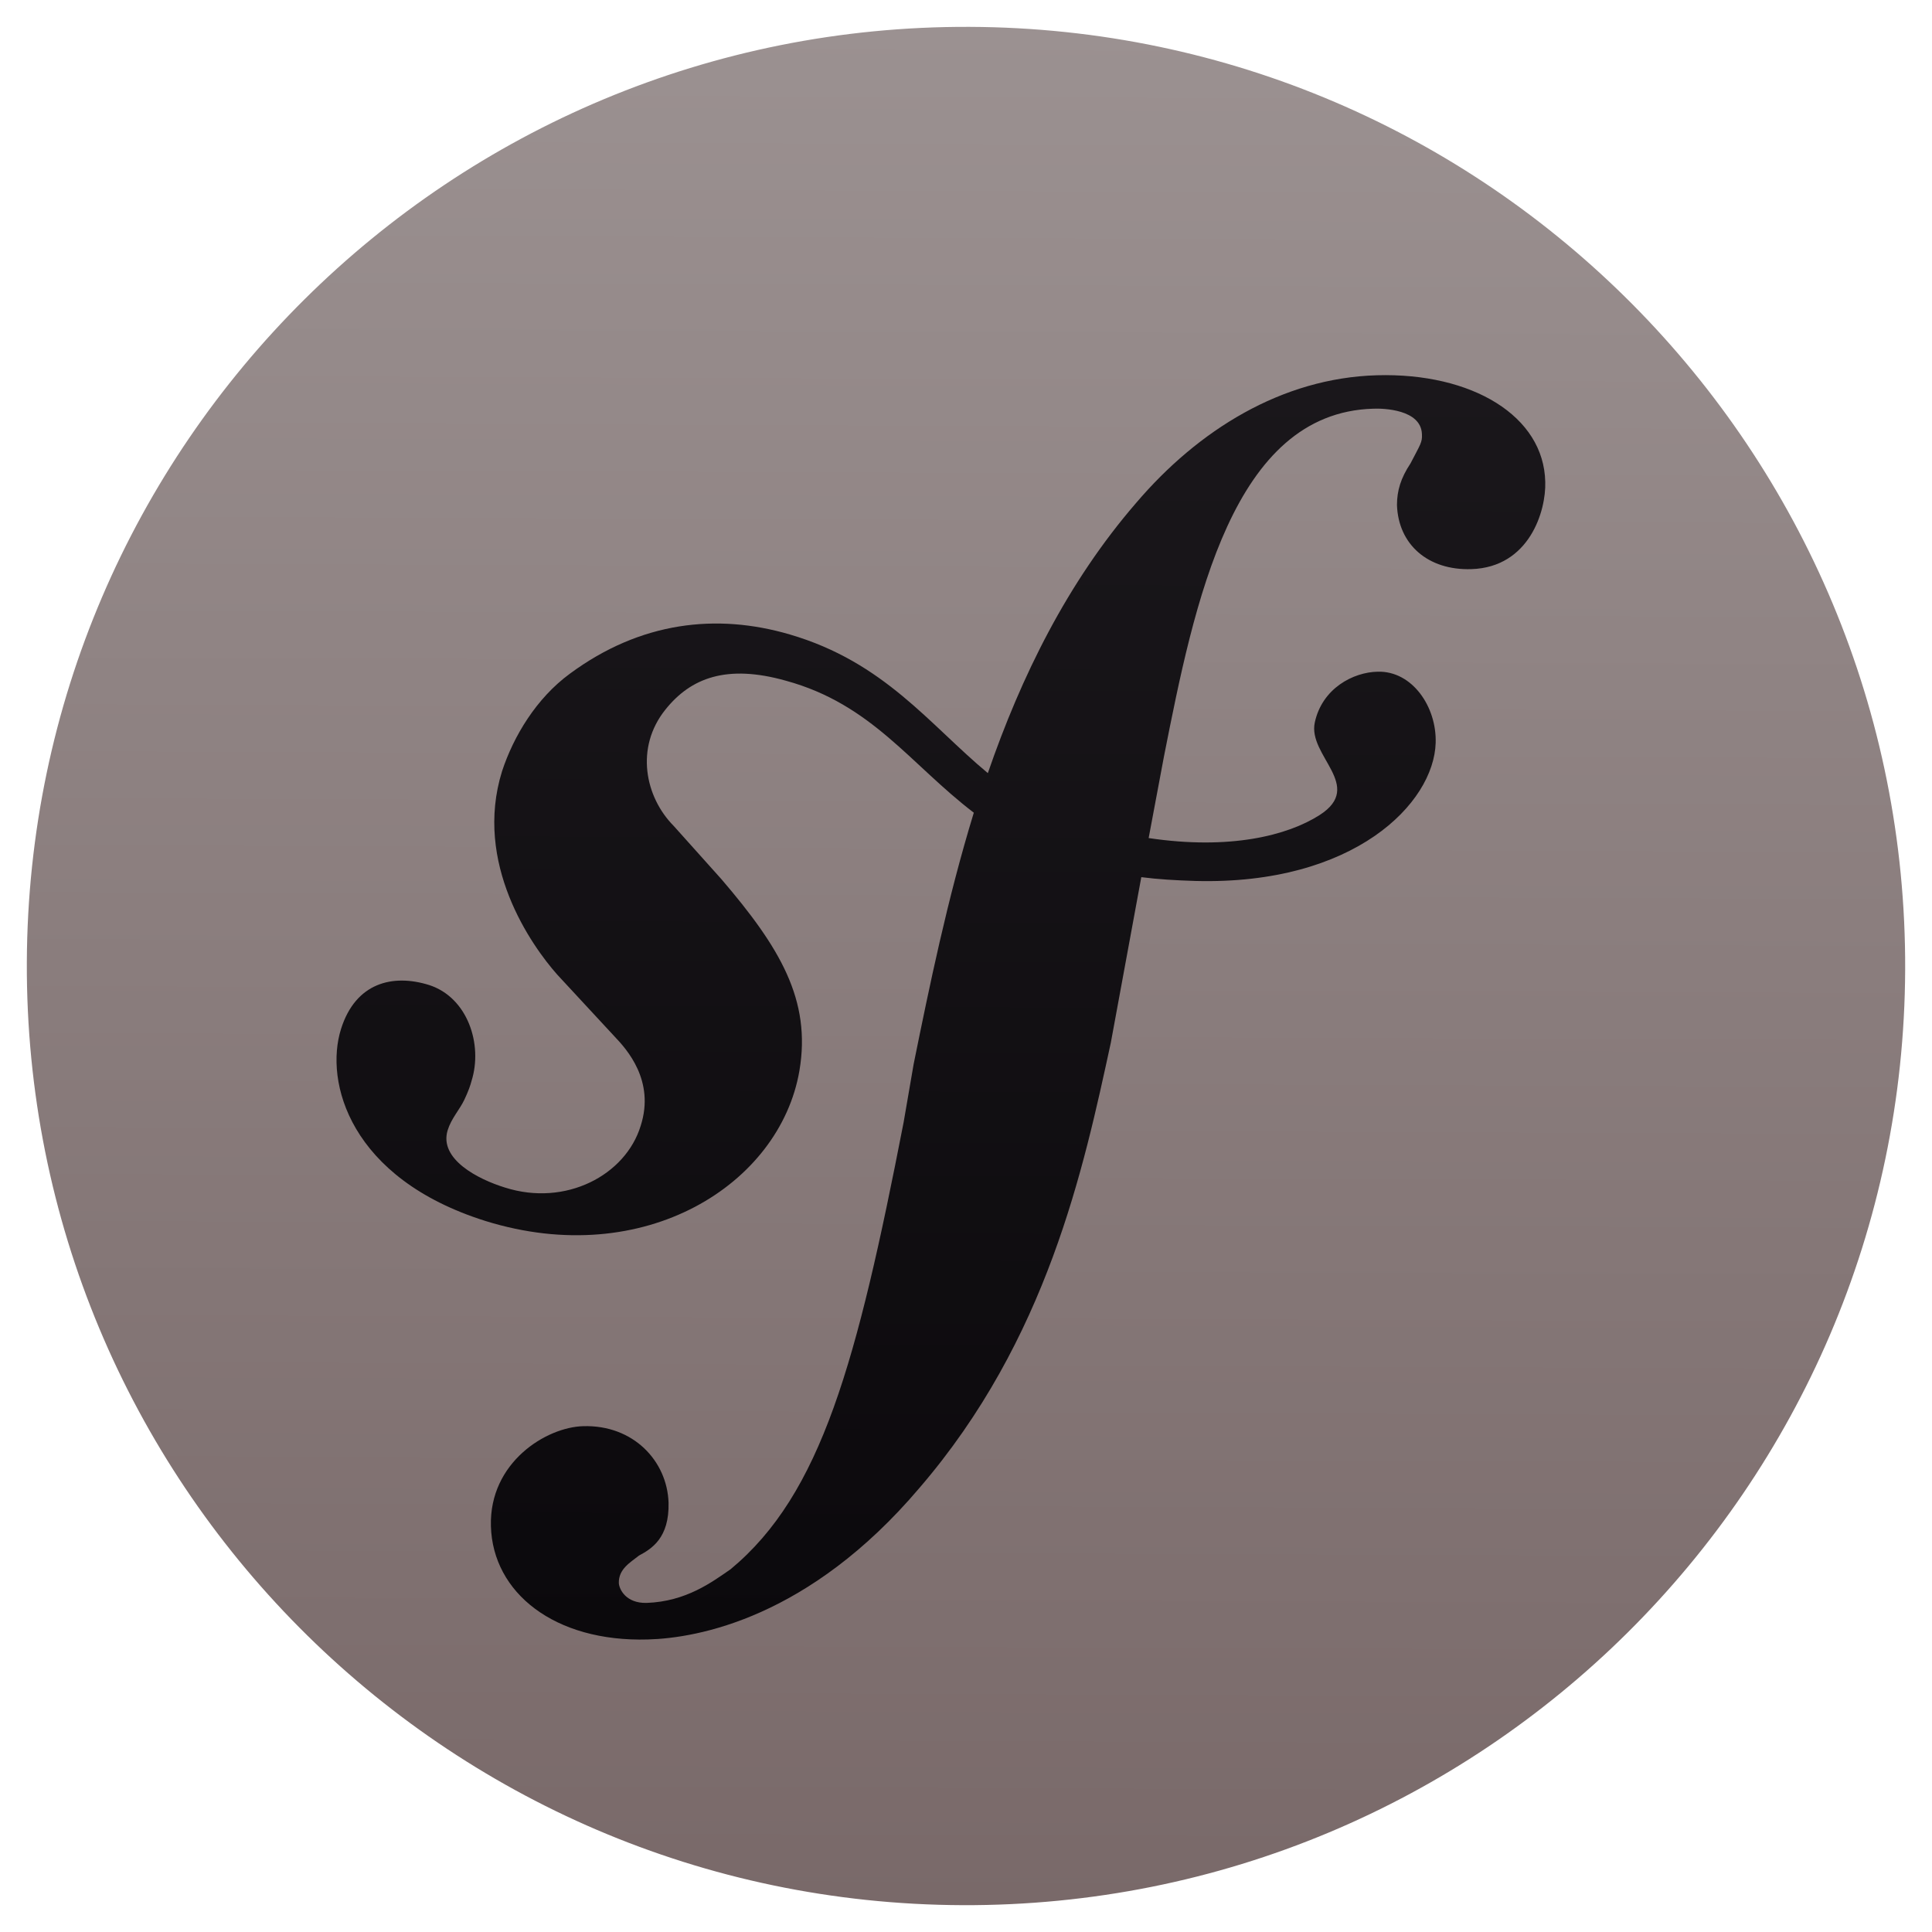
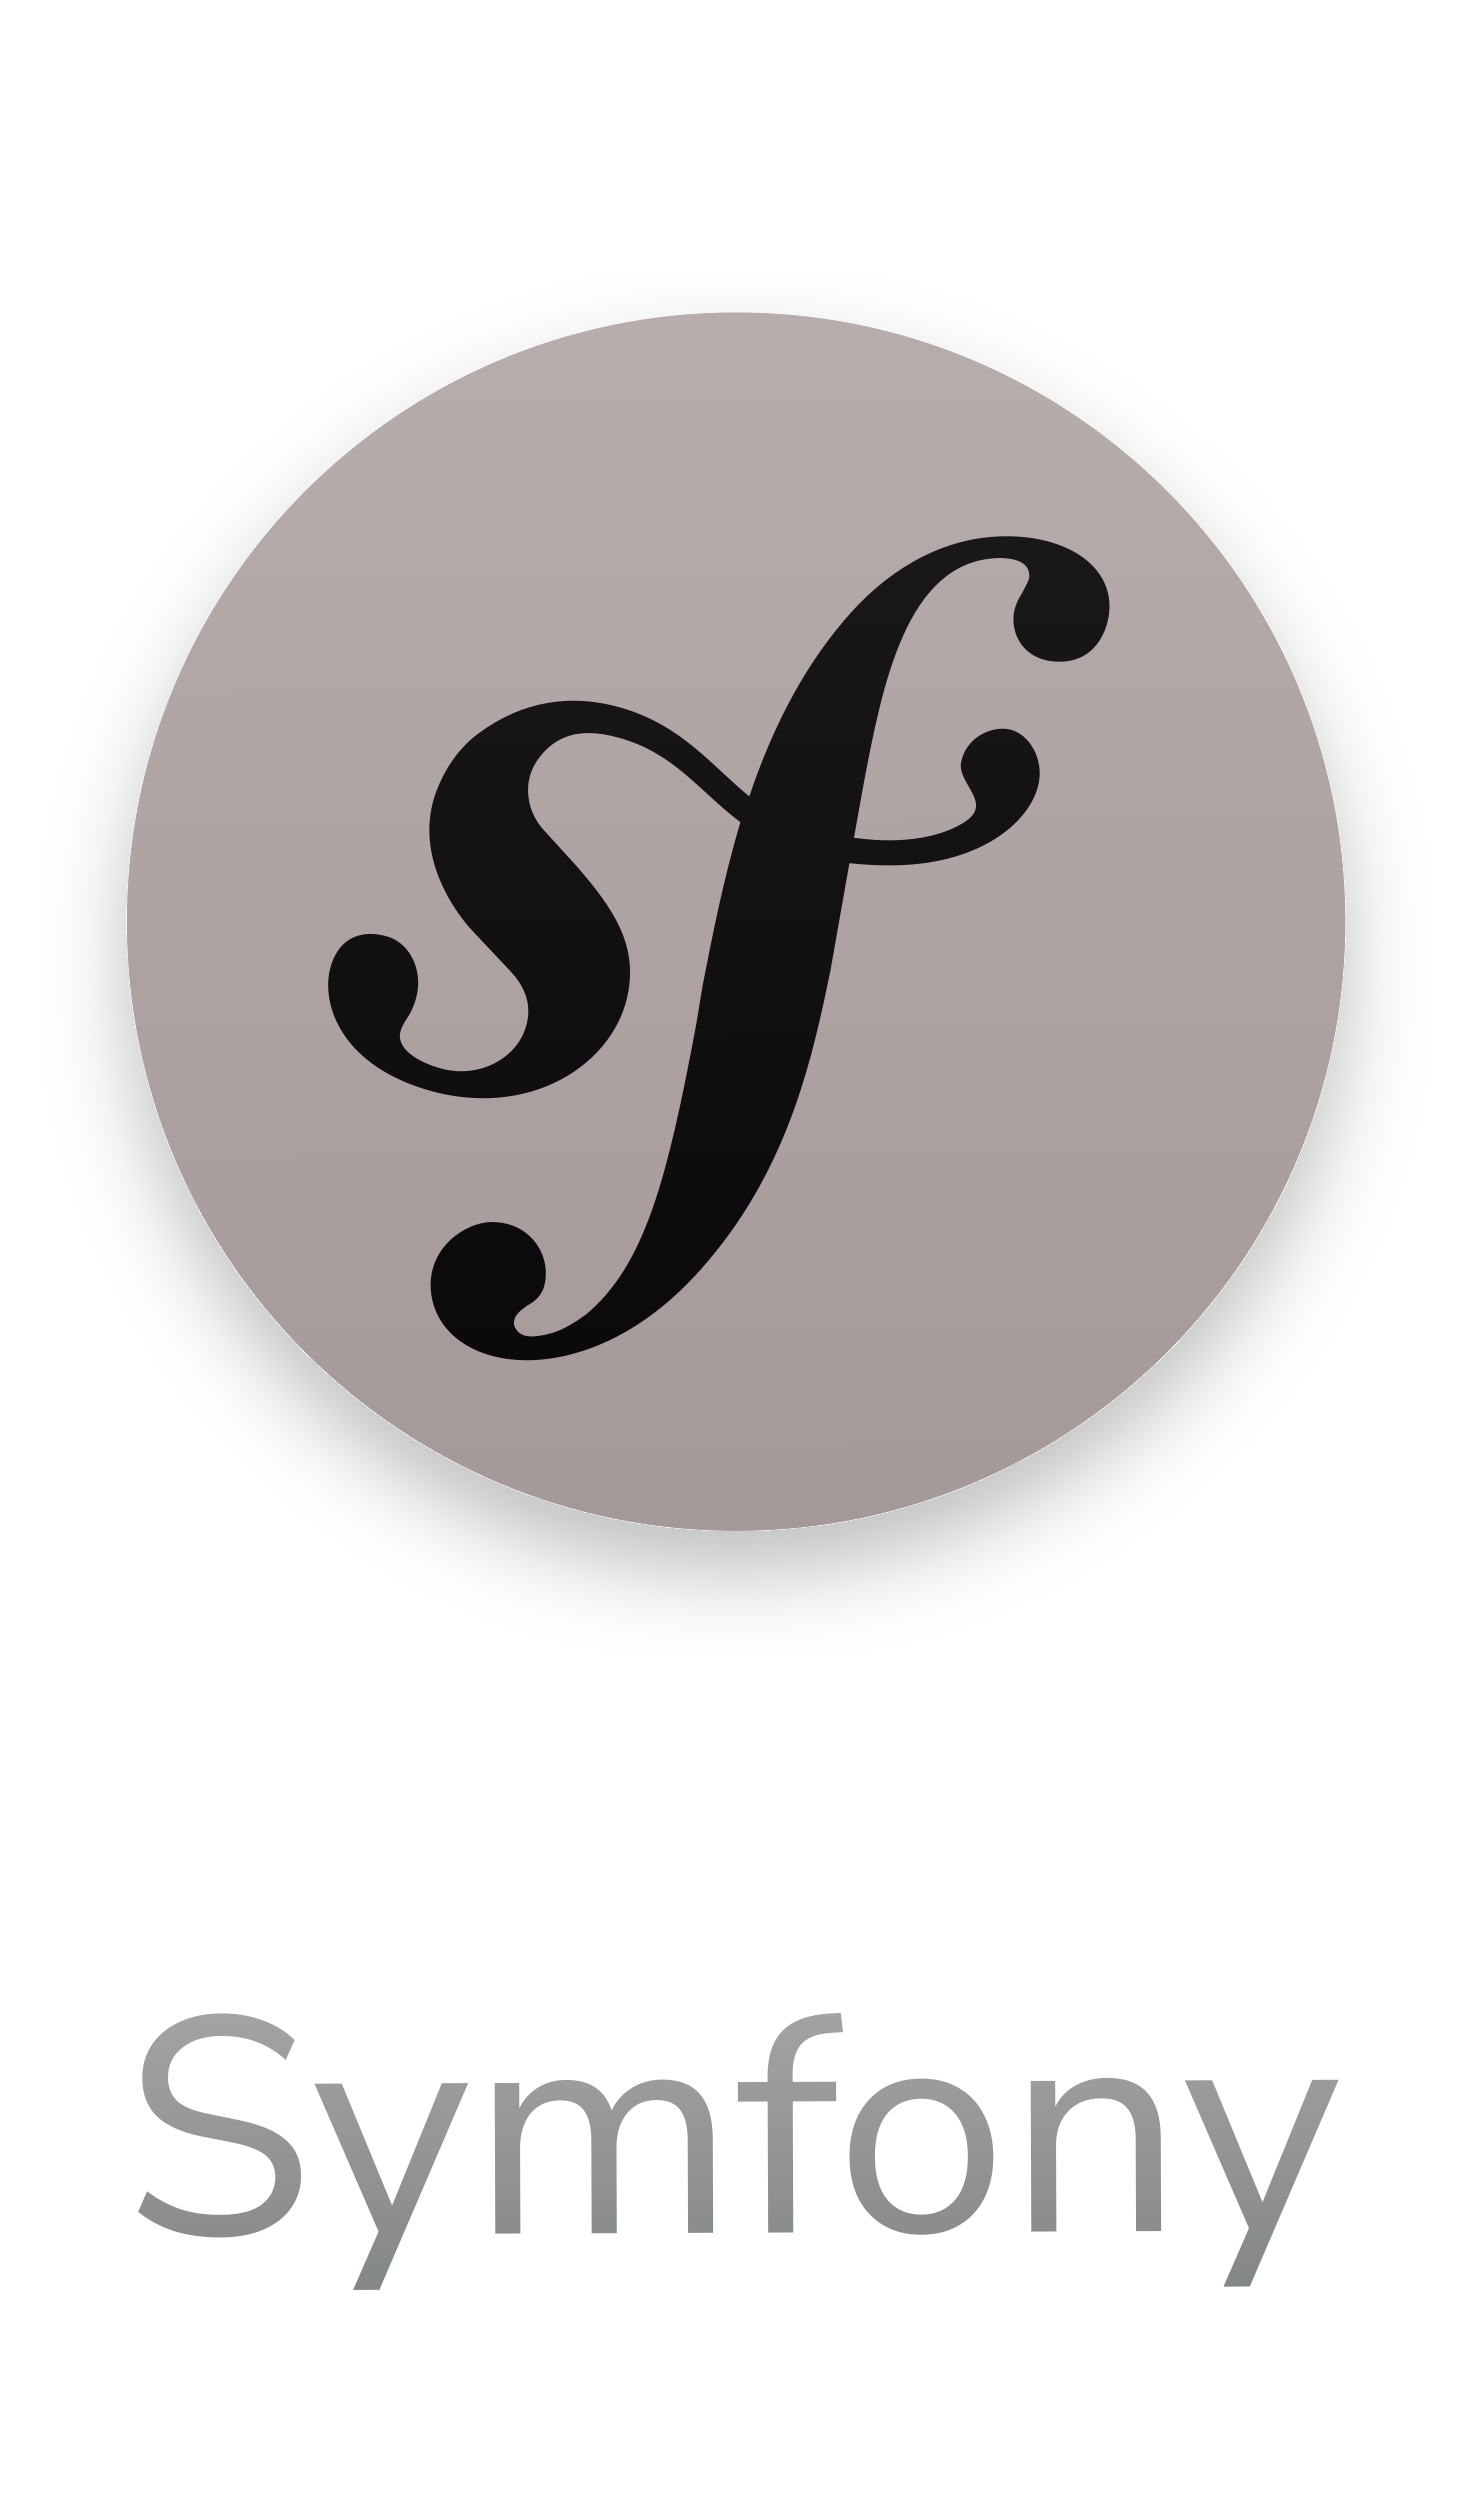
- <svg xmlns="http://www.w3.org/2000/svg" width="72" height="72" viewBox="0 0 72 72" fill="none">
-   <path d="M35.866 71C55.196 71.074 70.926 55.465 71 36.135C71.074 16.805 55.464 1.075 36.135 1.001C16.805 0.926 1.075 16.536 1 35.866C0.926 55.196 16.536 70.926 35.866 71Z" fill="url(#paint0_linear_1602_663)" />
-   <path d="M51.312 13.985C47.764 14.087 44.65 16.031 42.338 18.745C39.776 21.708 38.055 25.211 36.814 28.812C34.635 27.001 32.956 24.674 29.431 23.644C26.711 22.847 23.871 23.162 21.236 25.108C19.986 26.024 19.137 27.44 18.71 28.742C17.642 32.171 19.797 35.229 20.771 36.326L22.91 38.635C23.35 39.097 24.419 40.271 23.876 41.957C23.313 43.796 21.083 44.976 18.823 44.258C17.808 43.947 16.353 43.194 16.683 42.121C16.819 41.681 17.127 41.356 17.301 40.992C17.456 40.666 17.534 40.437 17.573 40.283C18 38.923 17.431 37.176 15.995 36.71C14.634 36.283 13.252 36.623 12.709 38.347C12.088 40.32 13.033 43.91 18.09 45.502C24.028 47.347 29.065 44.125 29.791 39.908C30.242 37.264 29.06 35.303 26.884 32.763L25.108 30.781C24.038 29.703 23.661 27.86 24.798 26.445C25.743 25.26 27.087 24.747 29.29 25.369C32.49 26.245 33.919 28.475 36.291 30.287C35.3 33.524 34.636 36.763 34.049 39.656L33.676 41.822C31.935 50.772 30.612 55.676 27.226 58.482C26.534 58.959 25.572 59.684 24.095 59.736C23.328 59.752 23.081 59.233 23.062 59.003C23.045 58.466 23.506 58.219 23.814 57.971C24.276 57.723 24.948 57.323 24.915 55.999C24.863 54.446 23.603 53.098 21.742 53.149C20.361 53.182 18.228 54.497 18.295 56.875C18.362 59.35 20.657 61.2 24.148 61.098C26.008 61.047 30.153 60.296 34.257 55.46C39.034 49.916 40.382 43.535 41.397 38.86L42.533 32.689C43.147 32.768 43.818 32.809 44.547 32.831C50.472 32.988 53.437 29.931 53.503 27.687C53.547 26.345 52.632 24.999 51.346 25.032C50.426 25.048 49.273 25.657 48.999 26.922C48.726 28.167 50.87 29.288 49.178 30.375C47.986 31.137 45.836 31.685 42.807 31.232L43.375 28.204C44.51 22.455 45.937 15.384 51.173 15.231C51.557 15.214 52.957 15.257 52.991 16.178C53.009 16.485 52.932 16.561 52.565 17.27C52.199 17.824 52.063 18.284 52.061 18.821C52.113 20.298 53.221 21.261 54.832 21.21C57 21.142 57.622 19.034 57.587 17.96C57.539 15.505 54.861 13.884 51.312 13.985Z" fill="url(#paint1_linear_1602_663)" />
+ <svg xmlns="http://www.w3.org/2000/svg" width="71" height="121" viewBox="0 0 71 121" fill="none">
+   <path d="M10.682 108.293C9.852 108.296 9.102 108.194 8.431 107.987C7.76 107.769 7.179 107.457 6.687 107.049L7.119 106.057C7.63 106.445 8.166 106.733 8.727 106.921C9.288 107.109 9.938 107.201 10.678 107.198C11.578 107.195 12.242 107.027 12.671 106.696C13.11 106.354 13.328 105.908 13.326 105.358C13.324 104.918 13.163 104.569 12.842 104.31C12.531 104.051 12.005 103.848 11.265 103.701L9.703 103.392C8.763 103.196 8.056 102.873 7.585 102.425C7.123 101.967 6.891 101.358 6.888 100.598C6.885 99.968 7.043 99.417 7.361 98.946C7.69 98.475 8.143 98.108 8.722 97.846C9.301 97.584 9.971 97.451 10.731 97.448C11.441 97.445 12.101 97.558 12.712 97.785C13.323 98.003 13.839 98.321 14.261 98.739L13.829 99.701C13.378 99.293 12.902 99 12.401 98.822C11.9 98.633 11.34 98.541 10.72 98.543C9.93 98.546 9.301 98.734 8.832 99.105C8.363 99.467 8.13 99.948 8.132 100.548C8.134 101.028 8.281 101.407 8.572 101.686C8.873 101.965 9.359 102.168 10.029 102.296L11.591 102.62C12.601 102.826 13.348 103.143 13.829 103.571C14.321 103.989 14.568 104.563 14.571 105.293C14.573 105.883 14.415 106.404 14.097 106.855C13.789 107.306 13.34 107.658 12.751 107.91C12.172 108.163 11.482 108.29 10.682 108.293ZM17.088 110.834L18.322 108.009L15.219 100.851L16.539 100.846L18.977 106.746L21.384 100.827L22.659 100.822L18.363 110.829L17.088 110.834ZM23.972 108.107L23.944 100.817L25.129 100.813L25.134 102.043C25.352 101.602 25.656 101.266 26.045 101.034C26.434 100.793 26.889 100.671 27.409 100.669C28.549 100.665 29.281 101.157 29.605 102.146C29.823 101.685 30.146 101.323 30.575 101.062C31.004 100.79 31.499 100.653 32.059 100.651C33.679 100.645 34.492 101.602 34.5 103.522L34.517 108.067L33.302 108.071L33.285 103.586C33.282 102.916 33.161 102.427 32.919 102.118C32.688 101.799 32.303 101.64 31.763 101.642C31.173 101.645 30.703 101.856 30.355 102.278C30.007 102.699 29.834 103.26 29.837 103.96L29.852 108.085L28.637 108.089L28.62 103.604C28.617 102.934 28.496 102.445 28.254 102.136C28.023 101.817 27.638 101.658 27.098 101.66C26.498 101.662 26.023 101.874 25.675 102.296C25.337 102.717 25.169 103.278 25.172 103.978L25.187 108.103L23.972 108.107ZM37.179 108.057L37.155 101.712L35.715 101.717L35.711 100.772L37.151 100.767L37.15 100.512C37.146 99.542 37.383 98.806 37.861 98.304C38.35 97.802 39.099 97.519 40.108 97.455L40.693 97.423L40.802 98.353L40.112 98.4C39.492 98.453 39.043 98.639 38.764 98.96C38.495 99.281 38.362 99.747 38.364 100.357L38.366 100.762L40.466 100.754L40.469 101.699L38.37 101.707L38.394 108.052L37.179 108.057ZM44.609 108.163C43.899 108.166 43.284 108.013 42.763 107.705C42.242 107.397 41.835 106.964 41.543 106.405C41.261 105.836 41.118 105.166 41.115 104.396C41.112 103.626 41.249 102.961 41.527 102.4C41.815 101.829 42.218 101.387 42.737 101.075C43.256 100.763 43.87 100.606 44.58 100.603C45.28 100.6 45.891 100.753 46.412 101.061C46.943 101.369 47.35 101.807 47.632 102.376C47.924 102.935 48.072 103.6 48.075 104.37C48.078 105.14 47.935 105.81 47.648 106.381C47.37 106.942 46.966 107.379 46.438 107.691C45.919 108.003 45.309 108.16 44.609 108.163ZM44.606 107.188C45.286 107.185 45.83 106.943 46.238 106.462C46.646 105.97 46.848 105.274 46.845 104.374C46.841 103.464 46.634 102.77 46.222 102.292C45.81 101.813 45.264 101.575 44.584 101.578C43.894 101.581 43.345 101.823 42.937 102.304C42.539 102.786 42.341 103.482 42.345 104.392C42.348 105.292 42.551 105.986 42.953 106.474C43.365 106.953 43.916 107.191 44.606 107.188ZM49.914 108.008L49.886 100.718L51.071 100.713L51.076 101.958C51.314 101.497 51.653 101.151 52.092 100.919C52.531 100.688 53.025 100.571 53.575 100.568C55.305 100.562 56.174 101.519 56.181 103.439L56.199 107.983L54.984 107.988L54.967 103.518C54.964 102.838 54.827 102.344 54.556 102.035C54.295 101.716 53.874 101.557 53.294 101.56C52.624 101.562 52.09 101.774 51.691 102.196C51.303 102.607 51.11 103.158 51.113 103.848L51.129 108.003L49.914 108.008ZM59.216 110.672L60.45 107.847L57.348 100.689L58.668 100.684L61.106 106.585L63.513 100.665L64.788 100.66L60.491 110.667L59.216 110.672Z" fill="url(#paint0_linear_1618_699)" />
+   <g filter="url(#filter0_d_1618_699)">
+     <path d="M35.742 74.099C52.028 74.036 65.181 60.782 65.118 44.496C65.056 28.209 51.802 15.057 35.515 15.119C19.228 15.182 6.076 28.435 6.139 44.722C6.201 61.009 19.455 74.161 35.742 74.099Z" fill="url(#paint1_linear_1618_699)" />
+     <path d="M48.386 25.961C45.397 26.069 42.786 27.727 40.855 30.029C38.716 32.542 37.289 35.505 36.267 38.547C34.419 37.035 32.989 35.085 30.013 34.24C27.716 33.586 25.325 33.87 23.118 35.527C22.07 36.307 21.364 37.505 21.013 38.605C20.135 41.501 21.971 44.063 22.799 44.981L24.616 46.913C24.989 47.3 25.898 48.282 25.451 49.706C24.988 51.259 23.117 52.268 21.208 51.677C20.351 51.422 19.12 50.797 19.392 49.891C19.503 49.519 19.761 49.243 19.905 48.935C20.033 48.66 20.097 48.466 20.129 48.336C20.48 47.188 19.99 45.719 18.776 45.336C17.628 44.985 16.465 45.28 16.018 46.736C15.508 48.403 16.327 51.421 20.598 52.73C25.613 54.246 29.837 51.499 30.421 47.941C30.784 45.71 29.776 44.066 27.925 41.94L26.416 40.281C25.508 39.38 25.179 37.83 26.128 36.63C26.916 35.626 28.045 35.185 29.905 35.695C32.606 36.412 33.826 38.281 35.835 39.793C35.022 42.527 34.483 45.26 34.007 47.701L33.707 49.529C32.298 57.08 31.215 61.221 28.38 63.607C27.8 64.014 26.994 64.631 25.75 64.684C25.104 64.703 24.892 64.267 24.875 64.073C24.858 63.621 25.245 63.409 25.502 63.198C25.889 62.987 26.454 62.645 26.417 61.53C26.363 60.222 25.293 59.095 23.726 59.149C22.562 59.186 20.773 60.308 20.845 62.311C20.918 64.395 22.863 65.939 25.803 65.831C27.371 65.776 30.858 65.117 34.285 61.015C38.274 56.314 39.368 50.929 40.193 46.983L41.111 41.776C41.628 41.839 42.194 41.869 42.808 41.883C47.801 41.977 50.28 39.382 50.321 37.491C50.349 36.36 49.569 35.231 48.486 35.268C47.711 35.287 46.743 35.808 46.521 36.875C46.299 37.926 48.112 38.857 46.694 39.783C45.694 40.434 43.887 40.909 41.332 40.547L41.791 37.992C42.709 33.141 43.866 27.174 48.277 27.012C48.6 26.994 49.78 27.022 49.815 27.797C49.832 28.056 49.768 28.121 49.463 28.72C49.158 29.19 49.046 29.578 49.048 30.03C49.101 31.274 50.042 32.079 51.399 32.025C53.224 31.953 53.735 30.174 53.699 29.269C53.642 27.201 51.375 25.852 48.386 25.961Z" fill="url(#paint2_linear_1618_699)" />
+   </g>
  <defs>
-     <linearGradient id="paint0_linear_1602_663" x1="36.135" y1="1.001" x2="35.866" y2="71" gradientUnits="userSpaceOnUse">
-       <stop stop-color="#9B9191" />
-       <stop offset="1" stop-color="#796969" />
+     <filter id="filter0_d_1618_699" x="2.139" y="13.119" width="66.981" height="66.98" filterUnits="userSpaceOnUse" color-interpolation-filters="sRGB">
+       <feFlood flood-opacity="0" result="BackgroundImageFix" />
+       <feColorMatrix in="SourceAlpha" type="matrix" values="0 0 0 0 0 0 0 0 0 0 0 0 0 0 0 0 0 0 127 0" result="hardAlpha" />
+       <feOffset dy="2" />
+       <feGaussianBlur stdDeviation="2" />
+       <feComposite in2="hardAlpha" operator="out" />
+       <feColorMatrix type="matrix" values="0 0 0 0 0 0 0 0 0 0 0 0 0 0 0 0 0 0 0.25 0" />
+       <feBlend mode="normal" in2="BackgroundImageFix" result="effect1_dropShadow_1618_699" />
+       <feBlend mode="normal" in="SourceGraphic" in2="effect1_dropShadow_1618_699" result="shape" />
+     </filter>
+     <linearGradient id="paint0_linear_1618_699" x1="35.386" y1="93.063" x2="35.471" y2="115.063" gradientUnits="userSpaceOnUse">
+       <stop stop-color="#ACADAD" />
+       <stop offset="1" stop-color="#7A7D7E" />
    </linearGradient>
-     <linearGradient id="paint1_linear_1602_663" x1="35.121" y1="13.917" x2="34.94" y2="61.144" gradientUnits="userSpaceOnUse">
+     <linearGradient id="paint1_linear_1618_699" x1="35.515" y1="15.119" x2="35.742" y2="74.099" gradientUnits="userSpaceOnUse">
+       <stop stop-color="#B7ADAD" />
+       <stop offset="1" stop-color="#A59898" />
+     </linearGradient>
+     <linearGradient id="paint2_linear_1618_699" x1="34.744" y1="26.008" x2="34.897" y2="65.8" gradientUnits="userSpaceOnUse">
      <stop stop-color="#1A171B" />
      <stop offset="1" stop-color="#0B090C" />
    </linearGradient>
  </defs>
</svg>
